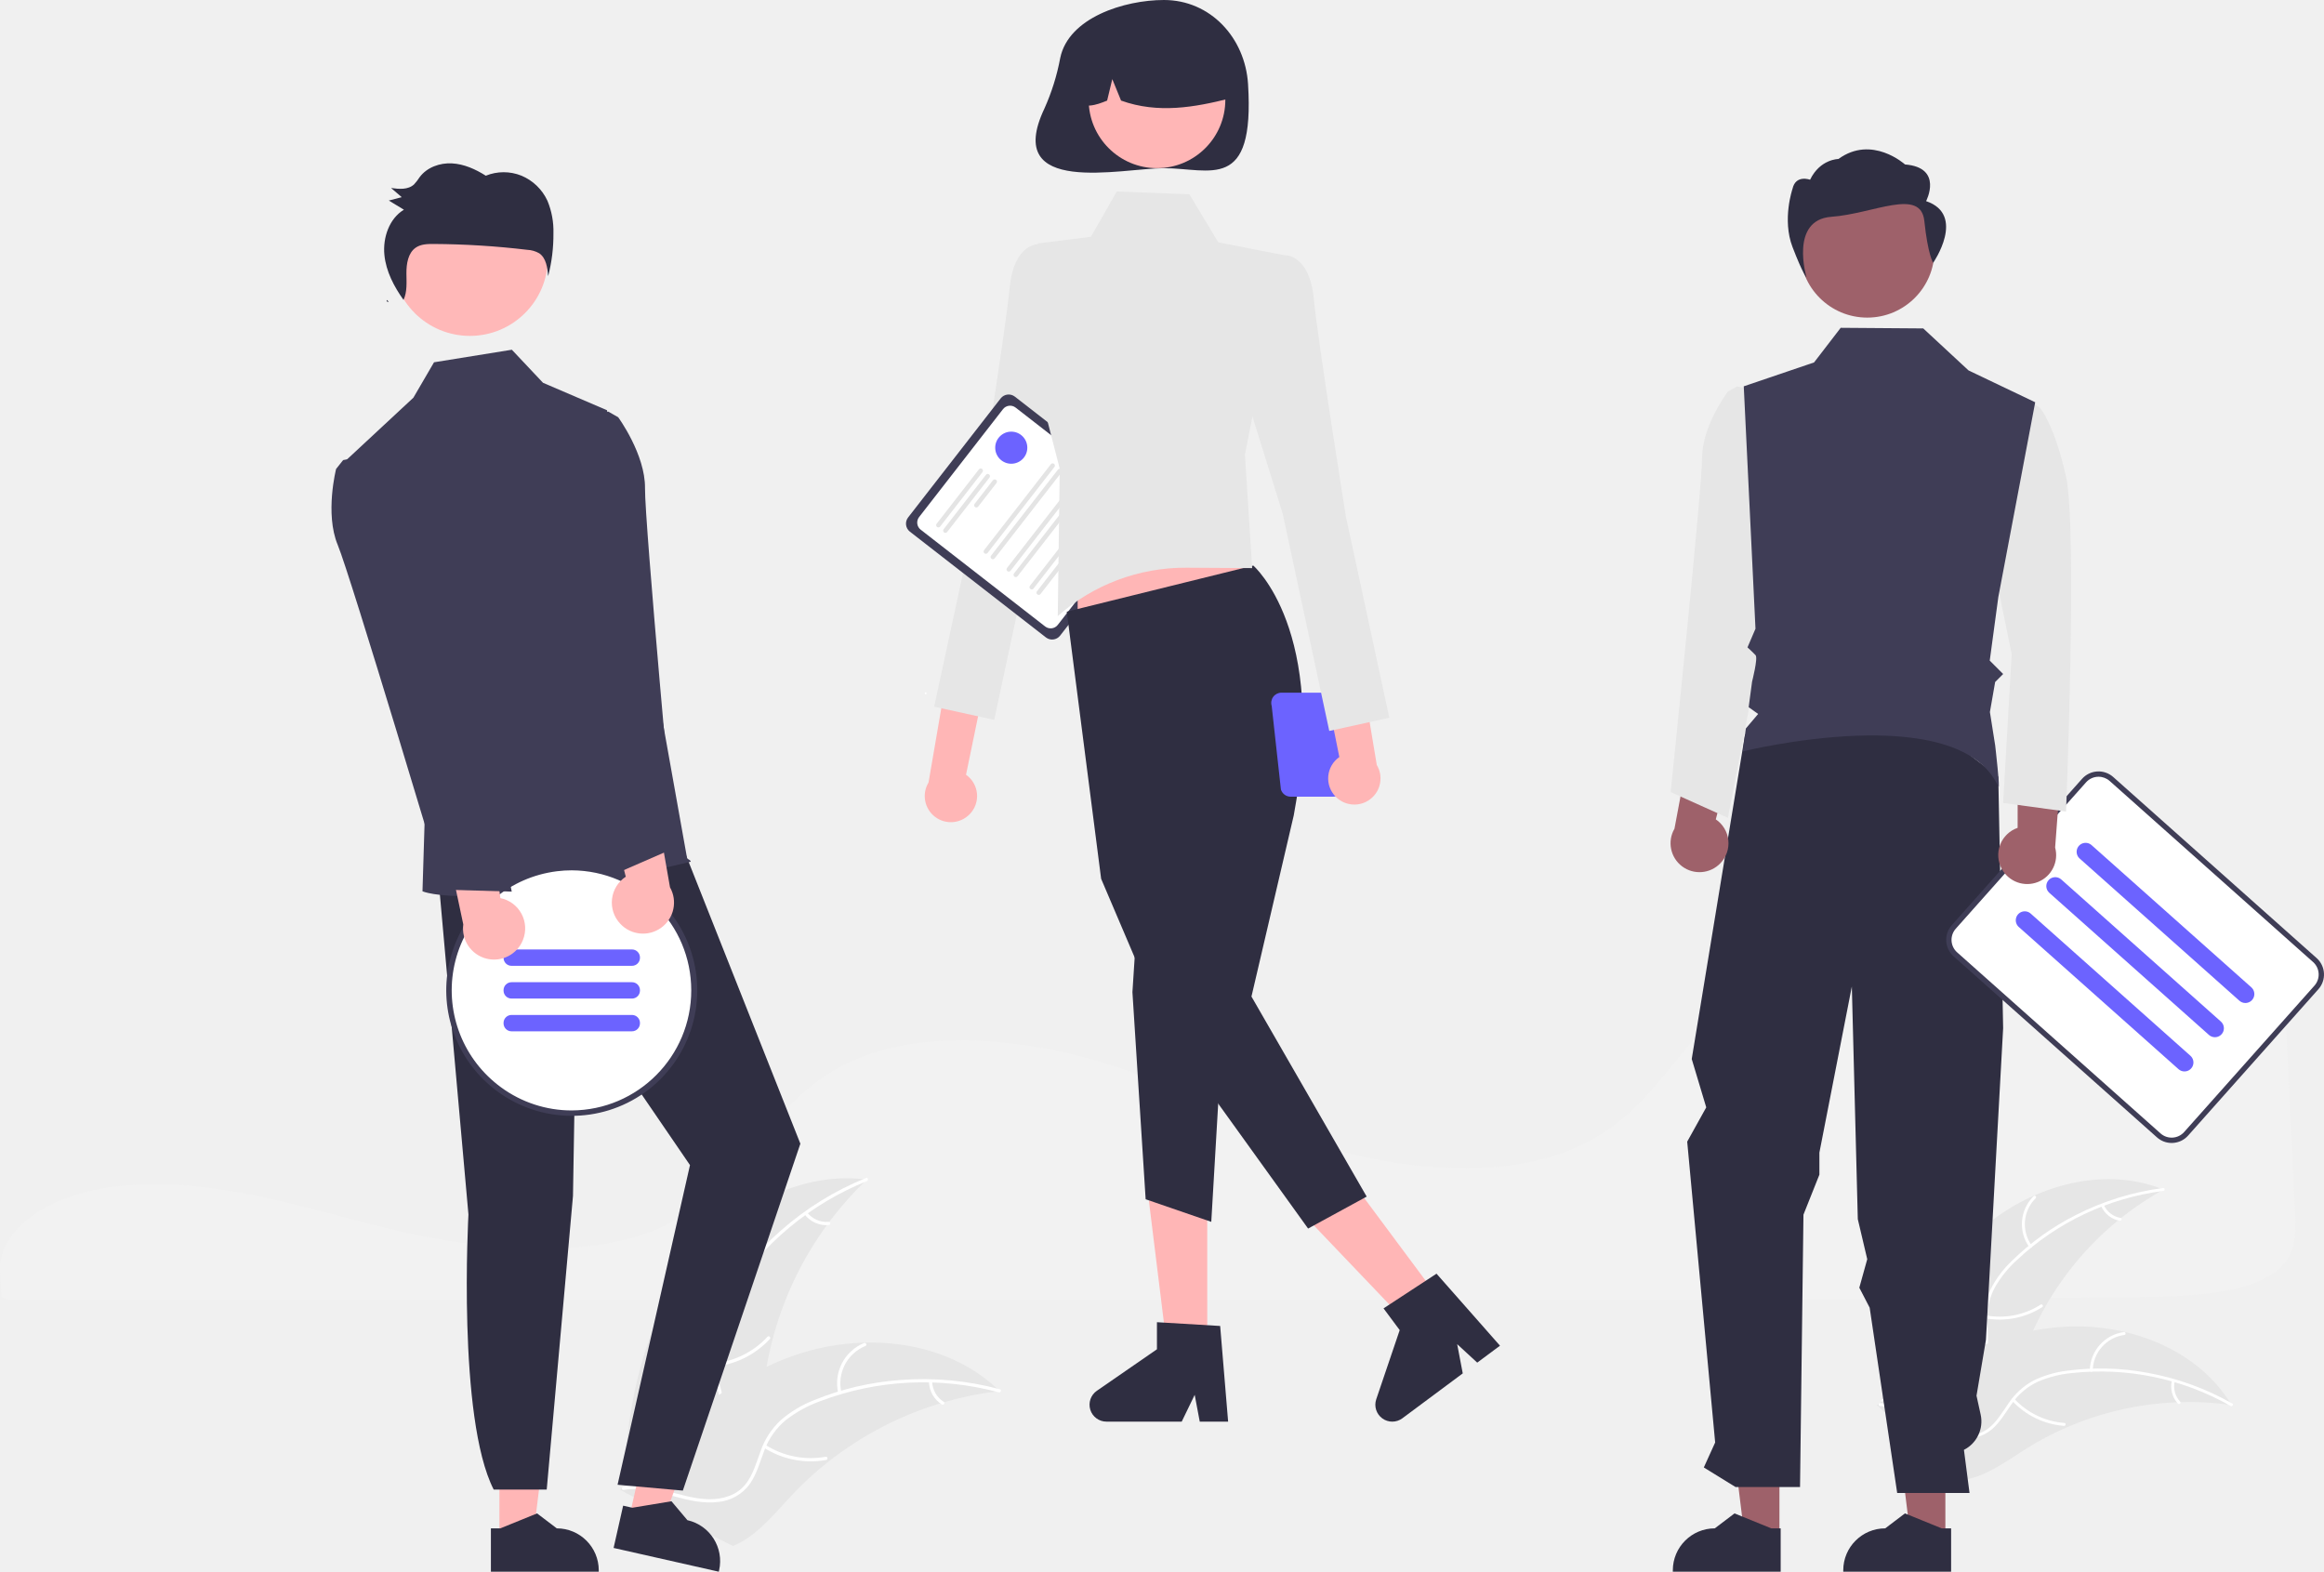
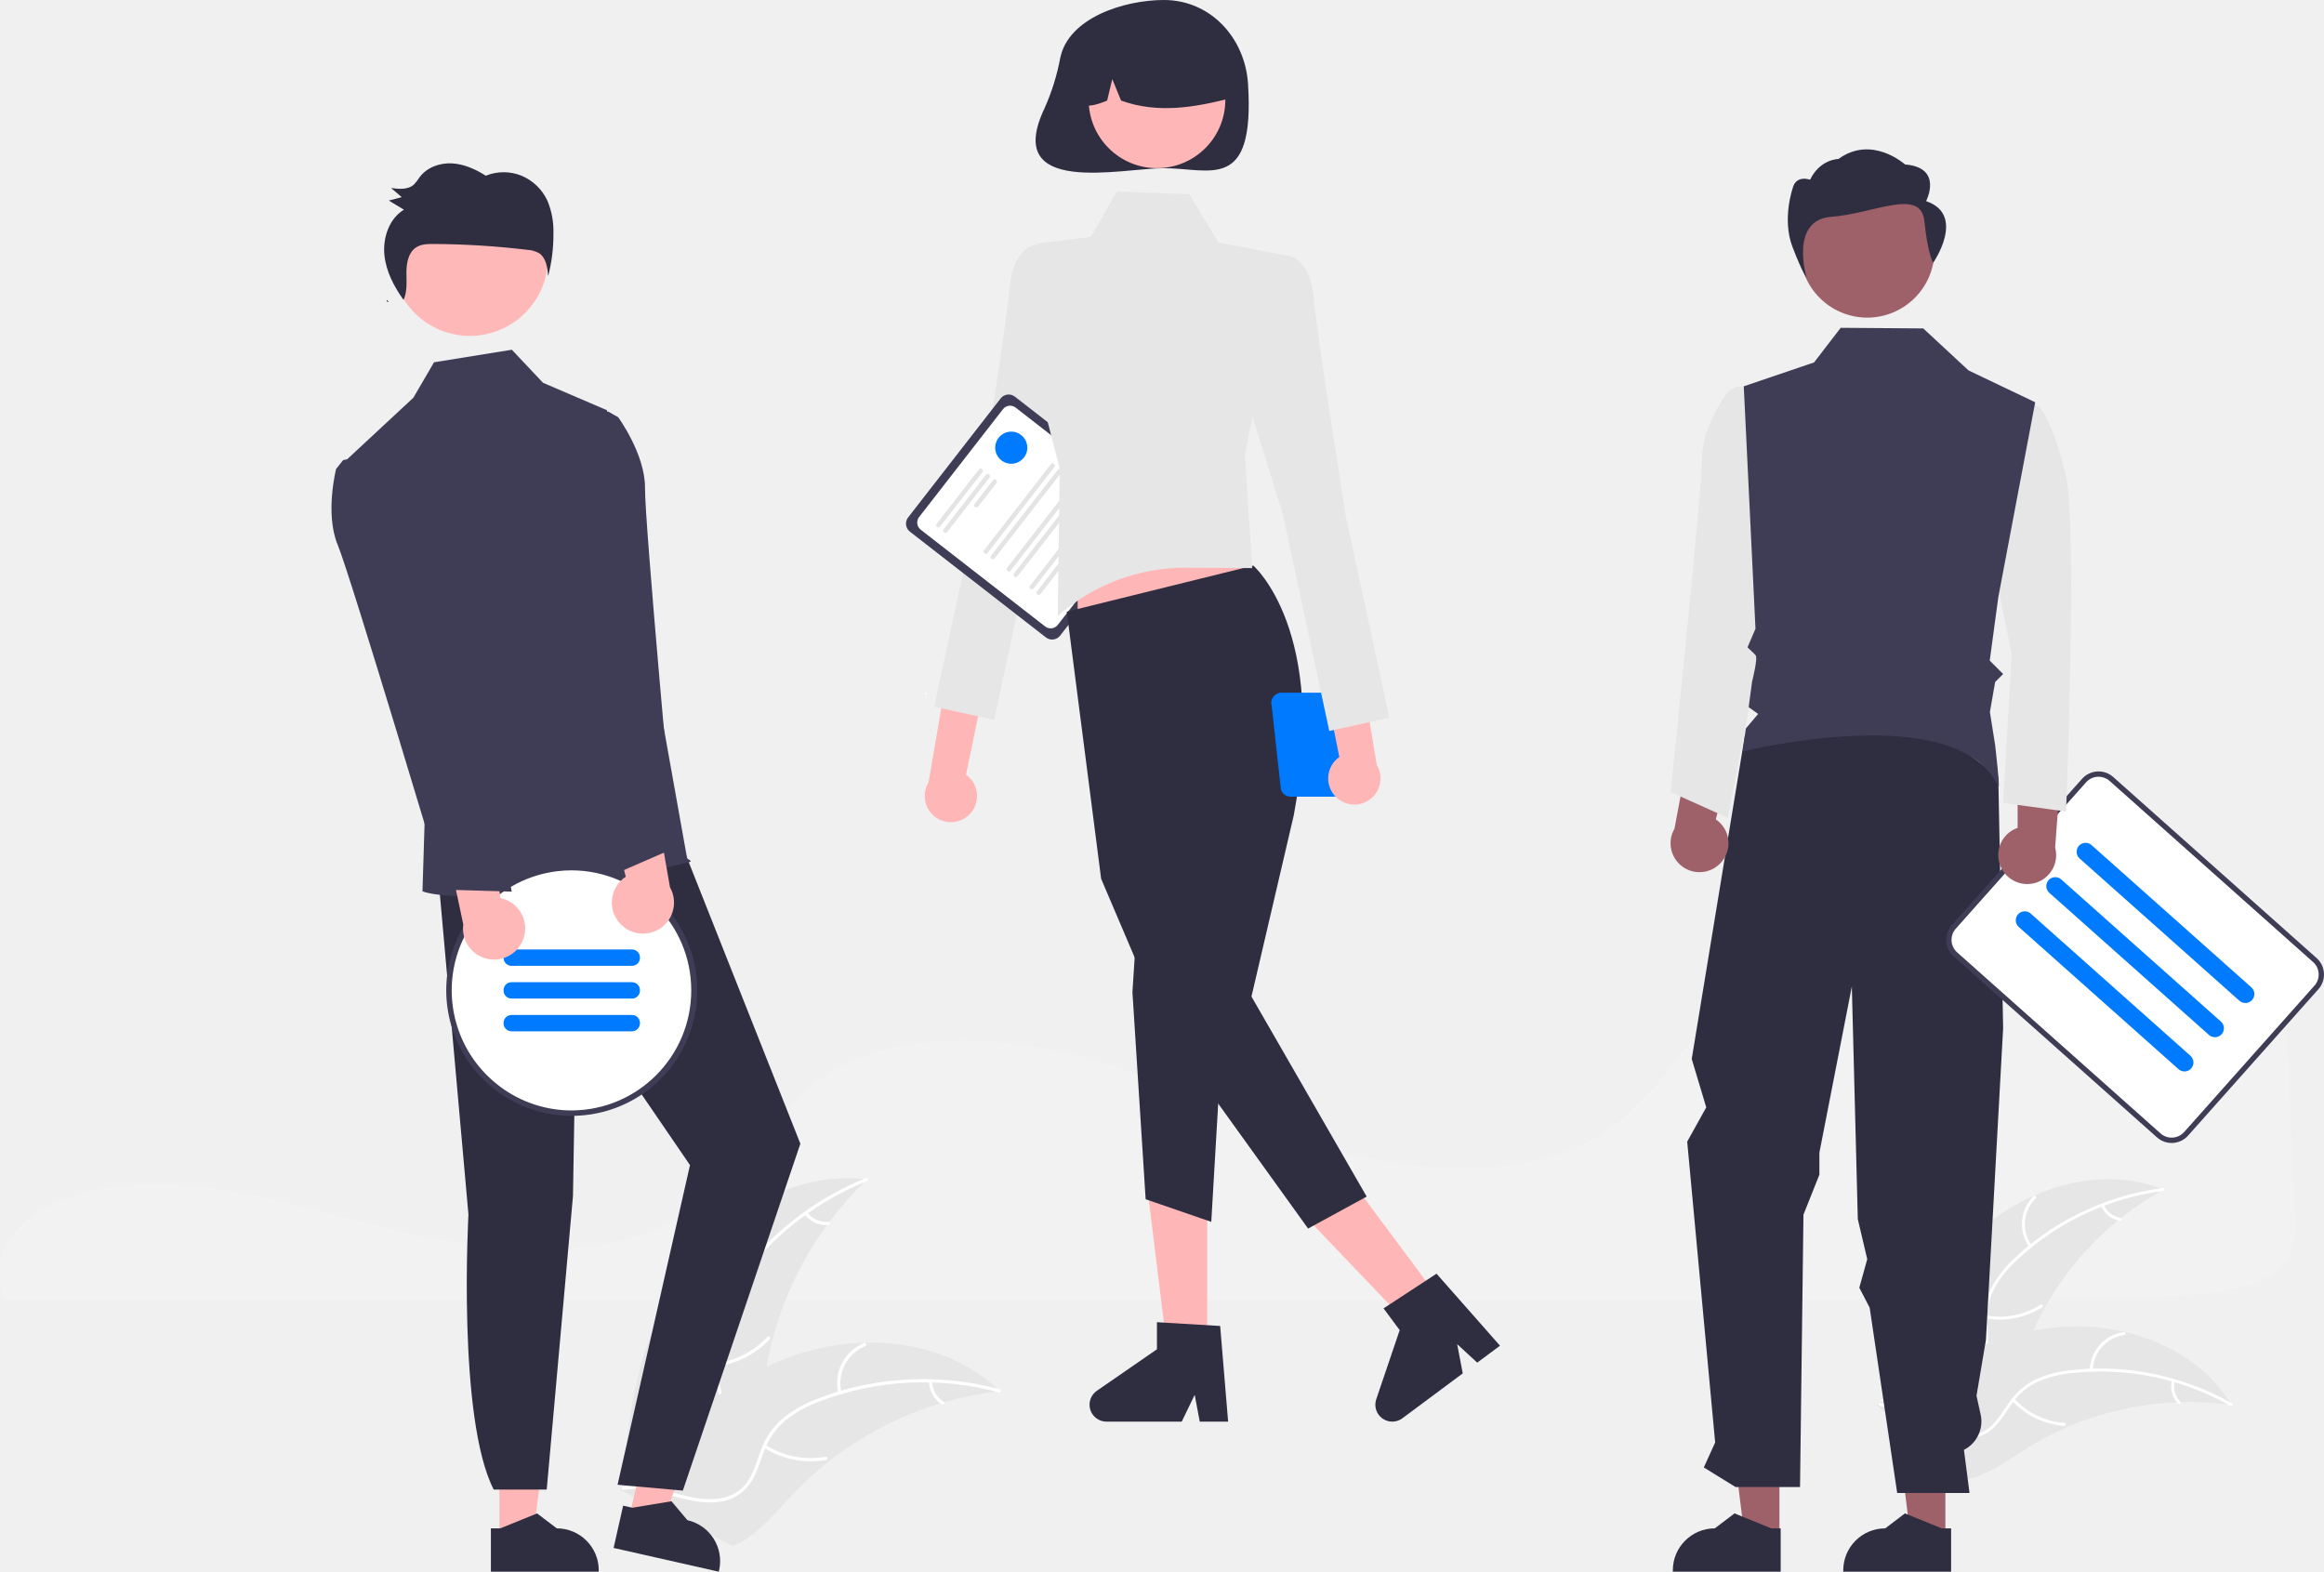
<svg xmlns="http://www.w3.org/2000/svg" width="872.699" height="590.182" viewBox="0 0 872.699 590.182" role="img" artist="Katerina Limpitsouni" source="https://undraw.co/">
  <path d="M222.381,599.644c-4.144,0-8.297.171-12.352.516l-.59.05c-26.899,2.378-46.574,16.173-45.764,32.09l.156,2.878c.103,1.819.213,3.775.304,5.945.049,1.07,1.509,1.892,3.326,1.892H829.101c46.649-.283,93.129-.64,138.141-1.06a235.086,235.086,0,0,0,25.273-1.31c12.509-1.48,21.191-4.415,26.545-8.972h.002c6.658-5.65,6.868-12.766,6.465-20.805-.82-16.232-1.634-33.285-2.445-50.286-.717-14.983-1.431-29.927-2.144-44.233-.441-8.49-1.422-15.984-8.983-21.712-8.195-6.194-23.141-9.334-44.423-9.334-.257,0-.512,0-.773.001-66.697.237-132.783,23.171-164.446,57.067-3.646,3.903-7.043,8.082-10.329,12.124-4.855,5.971-9.874,12.144-15.864,17.664a74.56,74.56,0,0,1-10.48,8.169c-.257.178-.551.368-.862.549-.712.464-1.456.911-2.182,1.31a75.768,75.768,0,0,1-13.365,6.076l-.468.157c-.353.126-.735.252-1.117.367-2.68.86-5.465,1.604-8.254,2.206-12.069,2.66-25.793,3.298-40.789,1.894a197.111,197.111,0,0,1-40.557-8.265c-13.886-4.389-26.884-9.86-39.454-15.151-5.521-2.325-11.232-4.729-16.935-7.006-1.072-.429-2.127-.848-3.197-1.267-6.966-2.715-13.281-4.957-19.306-6.854a190.553,190.553,0,0,0-46.008-8.521c-16.588-.908-31.206.805-43.438,5.079a74.597,74.597,0,0,0-9.825,4.233c-14.488,7.523-23.419,18.627-32.056,29.365-10.744,13.356-21.853,27.169-43.79,34.329-25.313,8.27-62.262,4.834-88.403-1.141-8.219-1.879-16.427-4.04-24.366-6.131q-4.809-1.267-9.626-2.517c-6.309-1.629-11.473-2.877-16.251-3.931l-1.511-.336c-.84-.183-1.682-.365-2.538-.539-5.674-1.191-10.958-2.129-16.162-2.866l-1.231-.18c-2.468-.325-4.776-.596-7.04-.823l-.904-.09C231.569,599.854,226.979,599.644,222.381,599.644Z" transform="translate(-163.6507 -154.9092)" fill="#f2f2f2" />
  <path d="M906.555,617.408c18.617-16.777,46.309-25.212,69.537-15.805a115.466,115.466,0,0,0-51.888,59.935c-3.698,9.838-6.786,21.166-15.882,26.433-5.659,3.278-12.7,3.438-19.046,1.856-6.346-1.582-12.162-4.754-17.899-7.894l-1.632-.037C877.073,657.93,887.938,634.184,906.555,617.408Z" transform="translate(-163.6507 -154.9092)" fill="#e6e6e6" />
  <path d="M975.963,602.112a98.692,98.692,0,0,0-54.906,25.931,42.5,42.5,0,0,0-8.345,10.377,24.376,24.376,0,0,0-2.818,12.516c.101,4.058.673,8.198-.214,12.21a14.925,14.925,0,0,1-7.425,9.689c-4.546,2.613-9.759,3.437-14.886,4.065-5.692.698-11.615,1.332-16.542,4.525-.597.387-1.162-.562-.566-.948,8.572-5.555,19.42-3.534,28.637-7.241,4.301-1.73,8.107-4.766,9.454-9.357,1.178-4.015.591-8.284.454-12.392a26.011,26.011,0,0,1,2.299-12.34,39.291,39.291,0,0,1,7.916-10.659,95.749,95.749,0,0,1,24.333-17.42,100.442,100.442,0,0,1,32.6-10.059c.703-.091.709,1.015.01,1.105Z" transform="translate(-163.6507 -154.9092)" fill="#fff" />
  <path d="M925.656,623.184a14.807,14.807,0,0,1,1.632-19.104c.506-.499,1.305.265.798.764a13.711,13.711,0,0,0-1.482,17.774c.415.577-.536,1.14-.948.566Z" transform="translate(-163.6507 -154.9092)" fill="#fff" />
  <path d="M909.571,648.884a28.539,28.539,0,0,0,20.394-4.083c.598-.385,1.164.564.566.948a29.685,29.685,0,0,1-21.23,4.206c-.701-.126-.427-1.197.27-1.071Z" transform="translate(-163.6507 -154.9092)" fill="#fff" />
  <path d="M953.656,607.341a8.381,8.381,0,0,0,6.269,4.894c.702.117.427,1.188-.27,1.071a9.392,9.392,0,0,1-6.947-5.399.571.571,0,0,1,.191-.757.555.555,0,0,1,.757.191Z" transform="translate(-163.6507 -154.9092)" fill="#fff" />
  <path d="M1001.67,682.507c-.44-.061-.881-.122-1.328-.176a110.379,110.379,0,0,0-17.882-.908c-.462.007-.931.021-1.392.041a116.365,116.365,0,0,0-41.75,9.61,113.005,113.005,0,0,0-15.163,8.056c-6.688,4.234-13.602,9.358-21.078,11.085a19.386,19.386,0,0,1-2.362.421l-30.889-26.745c-.04-.096-.086-.185-.126-.282l-1.282-1.011c.239-.176.49-.353.729-.528.138-.102.283-.199.421-.301.094-.066.189-.133.27-.198.031-.022.063-.044.088-.059.081-.065.164-.117.239-.176q2.103-1.49,4.235-2.955c.006-.007.006-.007.019-.008a166.157,166.157,0,0,1,34.601-18.599c.367-.139.739-.285,1.12-.411a107.831,107.831,0,0,1,16.939-4.767,95.329,95.329,0,0,1,9.553-1.334,79.272,79.272,0,0,1,24.723,1.752c16.143,3.743,30.91,12.608,39.656,26.433C1001.236,681.798,1001.453,682.146,1001.67,682.507Z" transform="translate(-163.6507 -154.9092)" fill="#e6e6e6" />
  <path d="M1001.262,682.839A98.692,98.692,0,0,0,941.81,670.486a42.5,42.5,0,0,0-12.911,3.261,24.376,24.376,0,0,0-9.785,8.297c-2.363,3.301-4.398,6.951-7.522,9.62a14.925,14.925,0,0,1-11.761,3.266c-5.203-.651-9.862-3.132-14.333-5.717-4.965-2.87-10.076-5.93-15.932-6.347-.71-.051-.59-1.149.119-1.098,10.189.726,17.633,8.871,27.225,11.46,4.476,1.208,9.343,1.075,13.182-1.779,3.358-2.496,5.459-6.258,7.823-9.621a26.011,26.011,0,0,1,9.265-8.469,39.291,39.291,0,0,1,12.738-3.745,95.749,95.749,0,0,1,29.917.742,100.443,100.443,0,0,1,32.085,11.596c.616.351-.045,1.237-.657.888Z" transform="translate(-163.6507 -154.9092)" fill="#fff" />
  <path d="M948.408,669.376a14.807,14.807,0,0,1,12.805-14.271c.705-.093.883.997.177,1.091a13.711,13.711,0,0,0-11.884,13.299c-.016.711-1.114.588-1.098-.119Z" transform="translate(-163.6507 -154.9092)" fill="#fff" />
  <path d="M920.092,680.212A28.539,28.539,0,0,0,938.834,689.23c.709.053.59,1.151-.119,1.098a29.685,29.685,0,0,1-19.483-9.424c-.484-.523.38-1.212.861-.692Z" transform="translate(-163.6507 -154.9092)" fill="#fff" />
  <path d="M980.303,673.584a8.381,8.381,0,0,0,2.058,7.682c.49.516-.374,1.205-.861.692a9.392,9.392,0,0,1-2.296-8.493.571.571,0,0,1,.609-.49.555.555,0,0,1,.49.609Z" transform="translate(-163.6507 -154.9092)" fill="#fff" />
  <path d="M419.194,634.093c15.245-23.122,42.515-39.848,69.975-36.249a127.604,127.604,0,0,0-38.822,78.537c-1.218,11.551-1.37,24.526-9.632,32.69-5.141,5.08-12.627,7.21-19.854,7.283-7.227.073-14.331-1.701-21.34-3.464l-1.756.415C398.935,685.634,403.949,657.215,419.194,634.093Z" transform="translate(-163.6507 -154.9092)" fill="#e6e6e6" />
  <path d="M489.172,598.425a109.067,109.067,0,0,0-51.51,43.008,46.968,46.968,0,0,0-6.039,13.42,26.938,26.938,0,0,0,.468,14.17c1.237,4.313,3.001,8.581,3.168,13.119a16.494,16.494,0,0,1-5.245,12.428c-4.135,4.059-9.482,6.391-14.79,8.489-5.894,2.33-12.052,4.656-16.434,9.441-.531.58-1.4-.278-.869-.857,7.623-8.326,19.787-9.182,28.614-15.711,4.119-3.047,7.345-7.353,7.508-12.638.143-4.621-1.673-9.024-2.962-13.38a28.745,28.745,0,0,1-.974-13.838,43.421,43.421,0,0,1,5.501-13.602,105.814,105.814,0,0,1,21.179-25.401,111.001,111.001,0,0,1,32.068-19.827c.727-.293,1.04.888.318,1.179Z" transform="translate(-163.6507 -154.9092)" fill="#fff" />
  <path d="M441.23,634.957a16.363,16.363,0,0,1-3.569-20.886c.403-.674,1.469-.08,1.066.595a15.152,15.152,0,0,0,3.359,19.422c.604.502-.256,1.368-.857.869Z" transform="translate(-163.6507 -154.9092)" fill="#fff" />
  <path d="M431.176,666.919a31.539,31.539,0,0,0,20.676-10.041c.533-.578,1.402.28.869.857a32.806,32.806,0,0,1-21.536,10.405c-.785.06-.789-1.161-.009-1.221Z" transform="translate(-163.6507 -154.9092)" fill="#fff" />
  <path d="M466.769,610.222a9.263,9.263,0,0,0,8.066,3.491c.784-.07.787,1.151.009,1.221a10.379,10.379,0,0,1-8.932-3.842.631.631,0,0,1-.006-.863.613.613,0,0,1,.863-.006Z" transform="translate(-163.6507 -154.9092)" fill="#fff" />
  <path d="M539.033,677.258c-.488.058-.976.115-1.469.182a121.983,121.983,0,0,0-19.378,4.003c-.492.136-.99.281-1.477.43a128.597,128.597,0,0,0-41.98,21.893,124.883,124.883,0,0,0-13.976,12.834c-5.975,6.389-11.944,13.792-19.46,17.719a21.424,21.424,0,0,1-2.409,1.107L398.407,715.415c-.069-.092-.143-.174-.213-.266l-1.653-.725c.206-.254.426-.513.633-.768.119-.148.247-.291.366-.439.082-.097.165-.194.234-.287.027-.032.055-.065.078-.088.069-.092.142-.171.206-.254q1.835-2.178,3.708-4.338c.005-.009.005-.009.018-.014,9.539-10.948,20.075-21.196,31.833-29.519.354-.25.712-.51,1.084-.751a119.167,119.167,0,0,1,16.791-9.81,105.352,105.352,0,0,1,9.846-4.085,87.605,87.605,0,0,1,26.93-5.005c18.307-.487,36.566,4.885,49.767,17.238C538.371,676.62,538.7,676.932,539.033,677.258Z" transform="translate(-163.6507 -154.9092)" fill="#e6e6e6" />
  <path d="M538.688,677.727a109.067,109.067,0,0,0-67.022,3.327,46.968,46.968,0,0,0-12.901,7.079,26.938,26.938,0,0,0-8.157,11.596c-1.609,4.188-2.77,8.658-5.369,12.382a16.494,16.494,0,0,1-11.671,6.765c-5.746.752-11.419-.606-16.92-2.127-6.108-1.688-12.426-3.539-18.806-2.356-.773.143-.95-1.064-.178-1.208,11.099-2.058,21.327,4.582,32.306,4.683,5.123.047,10.291-1.449,13.604-5.57,2.897-3.604,4.098-8.212,5.69-12.467A28.745,28.745,0,0,1,456.817,688.196a43.421,43.421,0,0,1,12.582-7.549,105.815,105.815,0,0,1,32.203-7.53,111.001,111.001,0,0,1,37.542,3.476c.757.204.296,1.335-.455,1.133Z" transform="translate(-163.6507 -154.9092)" fill="#fff" />
  <path d="M478.414,678.031A16.364,16.364,0,0,1,488.14,659.206c.728-.296,1.221.821.493,1.117a15.152,15.152,0,0,0-9.011,17.53c.181.764-1.028.938-1.208.178Z" transform="translate(-163.6507 -154.9092)" fill="#fff" />
  <path d="M451.144,697.498a31.539,31.539,0,0,0,22.554,4.431c.773-.141.951,1.067.178,1.208a32.806,32.806,0,0,1-23.46-4.659c-.663-.425.069-1.402.728-.98Z" transform="translate(-163.6507 -154.9092)" fill="#fff" />
  <path d="M513.697,673.658a9.263,9.263,0,0,0,4.339,7.644c.668.416-.064,1.393-.728.98a10.379,10.379,0,0,1-4.818-8.445.631.631,0,0,1,.515-.693.613.613,0,0,1,.693.515Z" transform="translate(-163.6507 -154.9092)" fill="#fff" />
  <path d="M527.689,460.738a9.76,9.76,0,0,0-1.282-14.911l15.932-77.107-17.189,5.423-12.818,74.595a9.813,9.813,0,0,0,15.357,12.001Z" transform="translate(-163.6507 -154.9092)" fill="#ffb6b6" />
  <path d="M564.515,254.628l-10.648-8.037s-9.393-.665-11.056,16.274S530.732,344.815,530.732,344.815l-16.293,75.463,22.554,4.95,17.451-81.438,17.469-56.184Z" transform="translate(-163.6507 -154.9092)" fill="#e6e6e6" />
  <path d="M556.404,394.262l-51.075-39.713a3.809,3.809,0,0,1-.668-5.338l34.751-44.693a3.809,3.809,0,0,1,5.338-.668l51.075,39.713a3.809,3.809,0,0,1,.668,5.338l-34.751,44.693A3.809,3.809,0,0,1,556.404,394.262Z" transform="translate(-163.6507 -154.9092)" fill="#3f3d56" />
  <path d="M556.123,390.152l-46.742-36.345a3.382,3.382,0,0,1-.593-4.74L540.291,308.552a3.382,3.382,0,0,1,4.74-.593l46.742,36.345a3.382,3.382,0,0,1,.593,4.74l-31.503,40.516A3.382,3.382,0,0,1,556.123,390.152Z" transform="translate(-163.6507 -154.9092)" fill="#fff" />
  <path d="M515.508,352.777a.845.845,0,0,1-.148-1.185l15.893-20.439a.844.844,0,1,1,1.333,1.037L516.693,352.629A.845.845,0,0,1,515.508,352.777Z" transform="translate(-163.6507 -154.9092)" fill="#e4e4e4" />
  <path d="M518.142,354.825a.845.845,0,0,1-.148-1.185l15.893-20.439a.844.844,0,1,1,1.333,1.037L519.327,354.677A.845.845,0,0,1,518.142,354.825Z" transform="translate(-163.6507 -154.9092)" fill="#e4e4e4" />
  <path d="M529.78,345.294a.845.845,0,0,1-.148-1.185l6.889-8.86a.844.844,0,1,1,1.333,1.037l-6.889,8.86A.845.845,0,0,1,529.78,345.294Z" transform="translate(-163.6507 -154.9092)" fill="#e4e4e4" />
  <path d="M533.331,362.681a.845.845,0,0,1-.148-1.185l25.089-32.267a.844.844,0,1,1,1.333,1.037l-25.089,32.267A.845.845,0,0,1,533.331,362.681Z" transform="translate(-163.6507 -154.9092)" fill="#e4e4e4" />
  <path d="M535.965,364.729a.845.845,0,0,1-.148-1.185l25.089-32.267a.844.844,0,1,1,1.333,1.037l-25.089,32.267A.845.845,0,0,1,535.965,364.729Z" transform="translate(-163.6507 -154.9092)" fill="#e4e4e4" />
  <path d="M541.944,369.378a.845.845,0,0,1-.148-1.185l25.089-32.267a.844.844,0,1,1,1.333,1.037L543.129,369.229A.845.845,0,0,1,541.944,369.378Z" transform="translate(-163.6507 -154.9092)" fill="#e4e4e4" />
  <path d="M544.578,371.426a.845.845,0,0,1-.148-1.185l25.089-32.267a.844.844,0,1,1,1.333,1.037l-25.089,32.267A.845.845,0,0,1,544.578,371.426Z" transform="translate(-163.6507 -154.9092)" fill="#e4e4e4" />
  <path d="M550.558,376.075a.845.845,0,0,1-.148-1.185l25.089-32.267a.844.844,0,1,1,1.333,1.037l-25.089,32.267A.845.845,0,0,1,550.558,376.075Z" transform="translate(-163.6507 -154.9092)" fill="#e4e4e4" />
  <path d="M553.192,378.123a.845.845,0,0,1-.148-1.185L578.133,344.671a.844.844,0,0,1,1.333,1.037l-25.089,32.267A.845.845,0,0,1,553.192,378.123Z" transform="translate(-163.6507 -154.9092)" fill="#e4e4e4" />
  <circle cx="347.608" cy="260.34" r="0.347" fill="#fff" />
  <path d="M561.778,176.706a83.478,83.478,0,0,1-5.956,19.01c-15.673,33.157,28.961,22.349,44.912,22.349,17.44,0,34.126,9.171,31.578-31.578-1.089-17.406-14.138-31.578-31.578-31.578C585.838,154.909,564.893,161.531,561.778,176.706Z" transform="translate(-163.6507 -154.9092)" fill="#2f2e41" />
  <polygon points="453.34 508.085 438.481 508.085 431.41 450.772 453.34 450.772 453.34 508.085" fill="#ffb6b6" />
  <path d="M624.833,688.739H614.177l-1.902-10.06-4.871,10.06H579.142a6.353,6.353,0,0,1-3.61-11.581l22.569-15.587V651.401l23.739,1.417Z" transform="translate(-163.6507 -154.9092)" fill="#2f2e41" />
  <polygon points="541.617 489.333 529.693 498.2 489.82 456.429 507.418 443.342 541.617 489.333" fill="#ffb6b6" />
  <path d="M726.923,660.222l-8.551,6.359-7.529-6.938,2.094,10.98-22.679,16.864a6.353,6.353,0,0,1-9.807-7.139l8.81-25.975-6.069-8.162,19.895-13.028Z" transform="translate(-163.6507 -154.9092)" fill="#2f2e41" />
  <polygon points="404.675 244.313 475.21 233.327 461.183 191.129 404.675 191.129 404.675 244.313" fill="#ffb6b6" />
  <path d="M634.29,367.291s28.193,24.357,15.185,93.793L633.595,529.12l43.266,75.116-22,12-53.318-74.105L577.145,484.901,564.24,384.599Z" transform="translate(-163.6507 -154.9092)" fill="#2f2e41" />
  <polygon points="426.942 346.301 425.246 372.562 430.21 450.327 454.854 458.812 459.521 379.134 426.942 346.301" fill="#2f2e41" />
  <path d="M583.016,226.805l27.265,1.064,10.866,18.038,24.792,4.84L631.139,325.619l2.722,42.617-24.686-.151a72.207,72.207,0,0,0-48.314,18.151l0,0,.738-55.32-10.618-41.296,2.386-43.301,19.944-2.493Z" transform="translate(-163.6507 -154.9092)" fill="#e6e6e6" />
  <circle cx="434.471" cy="37.487" r="25.661" fill="#ffb6b6" />
  <path d="M580.695,166.239a29.393,29.393,0,0,1,44.688,25.653c-13.075,3.283-26.812,5.795-40.756.785l-3.293-8.059-1.941,8.065c-4.246,1.736-8.504,3.204-12.761-.017A30.012,30.012,0,0,1,580.695,166.239Z" transform="translate(-163.6507 -154.9092)" fill="#2f2e41" />
-   <path d="M641.193,419.971l3.459,31.393a3.832,3.832,0,0,0,3.662,2.705h15.945a3.832,3.832,0,0,0,3.663-2.705l2.865-24.061a5.819,5.819,0,1,0,1.5-10.947,3.798,3.798,0,0,0-2.907-1.344H644.856A3.832,3.832,0,0,0,641.193,419.971Zm30.095,5.705,1.755-5.705a3.792,3.792,0,0,0,.058-2.028c.075-.004.146-.022.222-.022a4.155,4.155,0,1,1,0,8.31A4.102,4.102,0,0,1,671.288,425.675Z" transform="translate(-163.6507 -154.9092)" fill="#6c63ff" />
+   <path d="M641.193,419.971l3.459,31.393a3.832,3.832,0,0,0,3.662,2.705h15.945a3.832,3.832,0,0,0,3.663-2.705l2.865-24.061a5.819,5.819,0,1,0,1.5-10.947,3.798,3.798,0,0,0-2.907-1.344H644.856A3.832,3.832,0,0,0,641.193,419.971Zm30.095,5.705,1.755-5.705a3.792,3.792,0,0,0,.058-2.028c.075-.004.146-.022.222-.022a4.155,4.155,0,1,1,0,8.31A4.102,4.102,0,0,1,671.288,425.675Z" transform="translate(-163.6507 -154.9092)" fill="#007AFF" />
  <path d="M665.237,454.09a9.76,9.76,0,0,1,1.357-14.904L651.055,361.999l17.161,5.51,12.439,74.659A9.813,9.813,0,0,1,665.237,454.09Z" transform="translate(-163.6507 -154.9092)" fill="#ffb6b6" />
  <path d="M635.292,258.783l10.648-8.037s9.393-.665,11.056,16.274S669.075,348.97,669.075,348.97l16.293,75.463-22.554,4.95-17.451-81.438-17.469-56.184Z" transform="translate(-163.6507 -154.9092)" fill="#e6e6e6" />
-   <circle cx="379.745" cy="168.11" r="6.027" fill="#6c63ff" />
+   <circle cx="379.745" cy="168.11" r="6.027" fill="#007AFF" />
  <polygon points="187.545 578.006 200.106 578.005 206.082 529.556 187.543 529.557 187.545 578.006" fill="#ffb6b6" />
  <path d="M347.992,728.814l3.536-0,13.803-5.613,7.398,5.613h.001A15.765,15.765,0,0,1,388.494,744.577v.512l-40.502.002Z" transform="translate(-163.6507 -154.9092)" fill="#2f2e41" />
  <polygon points="236.221 570.09 248.474 572.857 264.975 526.914 246.891 522.831 236.221 570.09" fill="#ffb6b6" />
  <path d="M397.65,720.293l3.449.779,14.701-2.435,5.98,7.104.001 0a15.765,15.765,0,0,1,11.905,18.849l-.113.5-39.507-8.92Z" transform="translate(-163.6507 -154.9092)" fill="#2f2e41" />
  <path d="M328.2,483.699,339.559,610.959s-4.256,76.401,9.477,103.286h19.917L378.814,603.982l1.238-74.009,42.699,62.439L395.555,712.442l24.513,2.191,44.133-130.261L415.715,462.088Z" transform="translate(-163.6507 -154.9092)" fill="#2f2e41" />
  <circle cx="176.446" cy="96.839" r="29.293" fill="#ffb8b8" />
  <path d="M391.591,308.956l-24.032-10.311L355.861,286.236l-29.225,4.713-7.754,13.295-25.101,23.34,29.409,132.973-.89,29.043s18.822,8.474,100.453-11.036c.979-.234-1.07-1.259-1.07-1.259Z" transform="translate(-163.6507 -154.9092)" fill="#3f3d56" />
  <path d="M309.636,268.369q-.306-.418-.606-.843c-.081.17-.145.346-.237.512Z" transform="translate(-163.6507 -154.9092)" fill="#2f2e41" />
  <path d="M369.235,230.321a18.691,18.691,0,0,0-9.78-9.448,17.845,17.845,0,0,0-13.379.012c-3.873-2.447-8.175-4.386-12.707-4.627s-9.323,1.441-12.115,5.142a19.776,19.776,0,0,1-2.117,2.75c-2.245,2.079-5.656,1.779-8.64,1.354q2.007,1.72,4.016,3.441-2.43.635-4.86,1.27,2.836,1.72,5.671,3.44c-5.488,3.294-7.982,10.484-7.323,17.013.623,6.182,3.608,11.835,7.176,16.86,1.423-3.004,1.117-6.597,1.093-9.98-.025-3.574.608-7.633,3.472-9.631,1.932-1.347,4.416-1.408,6.746-1.395a309.938,309.938,0,0,1,35.159,2.195,9.897,9.897,0,0,1,4.501,1.306c2.58,1.76,3.083,5.393,3.342,8.581a62.172,62.172,0,0,0,1.985-16.117A29.707,29.707,0,0,0,369.235,230.321Z" transform="translate(-163.6507 -154.9092)" fill="#2f2e41" />
  <circle cx="214.704" cy="371.895" r="46.105" fill="#fff" />
  <path d="M378.355,479.674a47.383,47.383,0,0,0-7.08.533c-1.199.174-2.366.4-3.524.676a47.106,47.106,0,0,0-19.968,81.76c.789.666,1.588,1.311,2.418,1.926a47.12,47.12,0,1,0,28.155-84.895Zm0,92.21a44.821,44.821,0,0,1-26.639-8.74c-.84-.615-1.649-1.25-2.438-1.926a45.054,45.054,0,0,1,20.102-78.594c1.147-.236,2.295-.42,3.463-.564a44.602,44.602,0,0,1,5.512-.338,45.081,45.081,0,0,1,0,90.161Z" transform="translate(-163.6507 -154.9092)" fill="#3f3d56" />
-   <rect x="352.741" y="511.436" width="51.228" height="6.147" rx="3" transform="translate(593.0596 874.1096) rotate(-180)" fill="#6c63ff" />
-   <rect x="352.741" y="523.73" width="51.228" height="6.147" rx="3" transform="translate(593.0596 898.699) rotate(-180)" fill="#6c63ff" />
-   <rect x="352.741" y="536.025" width="51.228" height="6.147" rx="3" transform="translate(593.0596 923.2884) rotate(180)" fill="#6c63ff" />
+   <rect x="352.741" y="511.436" width="51.228" height="6.147" rx="3" transform="translate(593.0596 874.1096) rotate(-180)" fill="#007AFF" />
+   <rect x="352.741" y="523.73" width="51.228" height="6.147" rx="3" transform="translate(593.0596 898.699) rotate(-180)" fill="#007AFF" />
+   <rect x="352.741" y="536.025" width="51.228" height="6.147" rx="3" transform="translate(593.0596 923.2884) rotate(180)" fill="#007AFF" />
  <polygon points="730.52 576.442 717.349 576.441 711.083 525.639 730.522 525.64 730.52 576.442" fill="#9e616a" />
  <polygon points="668.209 576.442 655.039 576.441 648.773 525.639 668.212 525.64 668.209 576.442" fill="#9e616a" />
  <path d="M832.324,745.091l-40.502-.002V744.577a15.765,15.765,0,0,1,15.764-15.764h.001l7.398-5.613,13.803,5.613,3.536 0Z" transform="translate(-163.6507 -154.9092)" fill="#2f2e41" />
  <path d="M896.324,745.091l-40.502-.002V744.577a15.765,15.765,0,0,1,15.764-15.764h.001l7.398-5.613,13.803,5.613,3.536 0Z" transform="translate(-163.6507 -154.9092)" fill="#2f2e41" />
  <path d="M818.941,430.688,798.924,552.572l5.447,18.163-7.148,12.864,10.497,112.97-4.261,9.381,11.906,7.342h24.226L840.877,611.02l5.984-15.016v-8.276l12.182-62.364,2.243,87.336,3.544,15.039L861.853,638.448l3.889,7.502,10.331,69.571H903.239l-2.101-16.185,0,0a11.962,11.962,0,0,0,6.281-13.237l-1.558-7.094,3.545-20.976,6.455-117.024-1.82-94.423L882.262,422.28Z" transform="translate(-163.6507 -154.9092)" fill="#2f2e41" />
  <circle id="ab6171fa-7d69-4734-b81c-8dff60f9761b" data-name="Ellipse 219" cx="701.179" cy="94.026" r="25.239" fill="#9e616a" />
  <path d="M809.686,479.055A10.803,10.803,0,0,0,807.956,462.58l9.814-37.115-18.909,6.36-6.421,34.27a10.862,10.862,0,0,0,17.245,12.96Z" transform="translate(-163.6507 -154.9092)" fill="#9e616a" />
  <path id="bc44dde2-a388-4b93-9ca4-c442728432a9-909" data-name="Path 1101" d="M820.015,300.86l-4.059-.842-3.461,1.917s-9.669,12.892-9.669,24.709S791.008,452.339,791.008,452.339l21.486,9.669,17.189-89.168Z" transform="translate(-163.6507 -154.9092)" fill="#e6e6e6" />
  <path id="bf427902-b9bf-4946-b5d7-5c1c7e04535e-910" data-name="Path 1104" d="M886.932,230.431s6.601-12.619-7.922-13.767c0,0-12.381-11.231-25-2.053,0,0-6.883,0-10.647,7.789,0,0-5.414-2.053-6.603,3.442,0,0-3.961,11.472,0,21.797s5.277,11.472,5.277,11.472-6.509-21.647,9.335-22.794,33.574-11.049,34.895,1.571,3.307,15.729,3.307,15.729S902.115,235.593,886.932,230.431Z" transform="translate(-163.6507 -154.9092)" fill="#2f2e41" />
  <path d="M979.128,583.598a7.723,7.723,0,0,1-5.163-1.97L897.584,513.638a7.789,7.789,0,0,1-.638-10.984L945.876,447.685a7.789,7.789,0,0,1,10.985-.639l76.381,67.992a7.78,7.78,0,0,1,.638,10.983l-48.931,54.968a7.726,7.726,0,0,1-5.36,2.595C979.435,583.595,979.281,583.598,979.128,583.598Z" transform="translate(-163.6507 -154.9092)" fill="#fff" />
  <path d="M979.127,584.098a8.219,8.219,0,0,1-5.495-2.096l-76.381-67.991a8.291,8.291,0,0,1-.679-11.691l48.93-54.968a8.292,8.292,0,0,1,11.691-.68l76.381,67.992a8.282,8.282,0,0,1,.679,11.69L985.323,581.323a8.229,8.229,0,0,1-5.705,2.762C979.454,584.094,979.291,584.098,979.127,584.098Zm-27.436-137.518a6.264,6.264,0,0,0-4.694,2.102l-48.93,54.968a6.287,6.287,0,0,0,.515,8.867l76.381,67.991a6.279,6.279,0,0,0,8.867-.516l48.931-54.968a6.28,6.28,0,0,0-.515-8.866l-76.381-67.992A6.255,6.255,0,0,0,951.691,446.58Z" transform="translate(-163.6507 -154.9092)" fill="#3f3d56" />
-   <path d="M1006.825,531.541a3.353,3.353,0,0,1-2.237-.851l-59.956-53.371a3.367,3.367,0,1,1,4.477-5.029l59.957,53.371a3.366,3.366,0,0,1-2.241,5.88Z" transform="translate(-163.6507 -154.9092)" fill="#6c63ff" />
-   <path d="M995.389,544.388a3.353,3.353,0,0,1-2.237-.851l-59.956-53.371a3.366,3.366,0,1,1,4.477-5.028l59.957,53.371a3.365,3.365,0,0,1-2.241,5.879Z" transform="translate(-163.6507 -154.9092)" fill="#6c63ff" />
-   <path d="M983.953,557.236a3.35,3.35,0,0,1-2.237-.852L921.759,503.014a3.367,3.367,0,1,1,4.478-5.029l59.956,53.371a3.365,3.365,0,0,1-2.24,5.88Z" transform="translate(-163.6507 -154.9092)" fill="#6c63ff" />
+   <path d="M1006.825,531.541a3.353,3.353,0,0,1-2.237-.851l-59.956-53.371a3.367,3.367,0,1,1,4.477-5.029l59.957,53.371a3.366,3.366,0,0,1-2.241,5.88Z" transform="translate(-163.6507 -154.9092)" fill="#007AFF" />
+   <path d="M995.389,544.388a3.353,3.353,0,0,1-2.237-.851l-59.956-53.371a3.366,3.366,0,1,1,4.477-5.028l59.957,53.371a3.365,3.365,0,0,1-2.241,5.879Z" transform="translate(-163.6507 -154.9092)" fill="#007AFF" />
+   <path d="M983.953,557.236a3.35,3.35,0,0,1-2.237-.852L921.759,503.014a3.367,3.367,0,1,1,4.478-5.029l59.956,53.371a3.365,3.365,0,0,1-2.24,5.88Z" transform="translate(-163.6507 -154.9092)" fill="#007AFF" />
  <path d="M915.388,481.246a10.803,10.803,0,0,1,5.91-15.475l.065-38.39,16.636,11.011L935.387,473.159a10.862,10.862,0,0,1-19.999,8.086Z" transform="translate(-163.6507 -154.9092)" fill="#9e616a" />
  <path id="f348f81f-b961-4ae4-bc6b-758f6acfb12a-911" data-name="Path 1100" d="M916.926,311.381,924.358,304.217l5.46,3.941s5.372,6.446,9.669,25.784,0,125.695,0,125.695l-23.635-3.223,3.223-55.864-9.669-47.27Z" transform="translate(-163.6507 -154.9092)" fill="#e6e6e6" />
  <path d="M927.9,305.964l-25.039-11.961-17-15.768-31-.232-10,13-26.4,8.968,4.4,91.032-3,7s2.09,1.888,3.045,2.944-1.32,9.897-1.32,9.897l-1.282,9.618,3.557,2.541-4.624,5.462-1.148,8.61s80.715-20.062,95.966,13.172c.806,1.756-1.178-15.405-1.178-15.405l-1.984-12.563,1.968-11.276,3-3-5.032-5.032,3.226-23.874Z" transform="translate(-163.6507 -154.9092)" fill="#3f3d56" />
  <path d="M360.06,507.775a11.6,11.6,0,0,0-8.504-15.622l-5.562-40.844-16.127,14.098,7.754,36.625a11.662,11.662,0,0,0,22.439,5.744Z" transform="translate(-163.6507 -154.9092)" fill="#ffb8b8" />
  <path id="e1bf2fad-858c-4bea-9733-320cc40b59f5-912" data-name="Path 1101" d="M296.875,326.838l-4.371.837-2.642,3.327s-4.275,16.766.595,28.484,40.076,129.497,40.076,129.497l25.288.733L336.121,394.222Z" transform="translate(-163.6507 -154.9092)" fill="#3f3d56" />
  <path d="M396.567,501.784a11.599,11.599,0,0,1,2.066-17.666l-10.068-39.972,20.221,7.068,6.46,36.875a11.662,11.662,0,0,1-18.679,13.696Z" transform="translate(-163.6507 -154.9092)" fill="#ffb8b8" />
  <path id="ff35f29e-9865-4218-824f-c5cf71e1b056-913" data-name="Path 1101" d="M387.733,310.335l4.368-.853,3.692,2.102s10.218,13.964,10.068,26.651,11.097,135.101,11.097,135.101l-23.191,10.109-17.327-95.953Z" transform="translate(-163.6507 -154.9092)" fill="#3f3d56" />
</svg>
